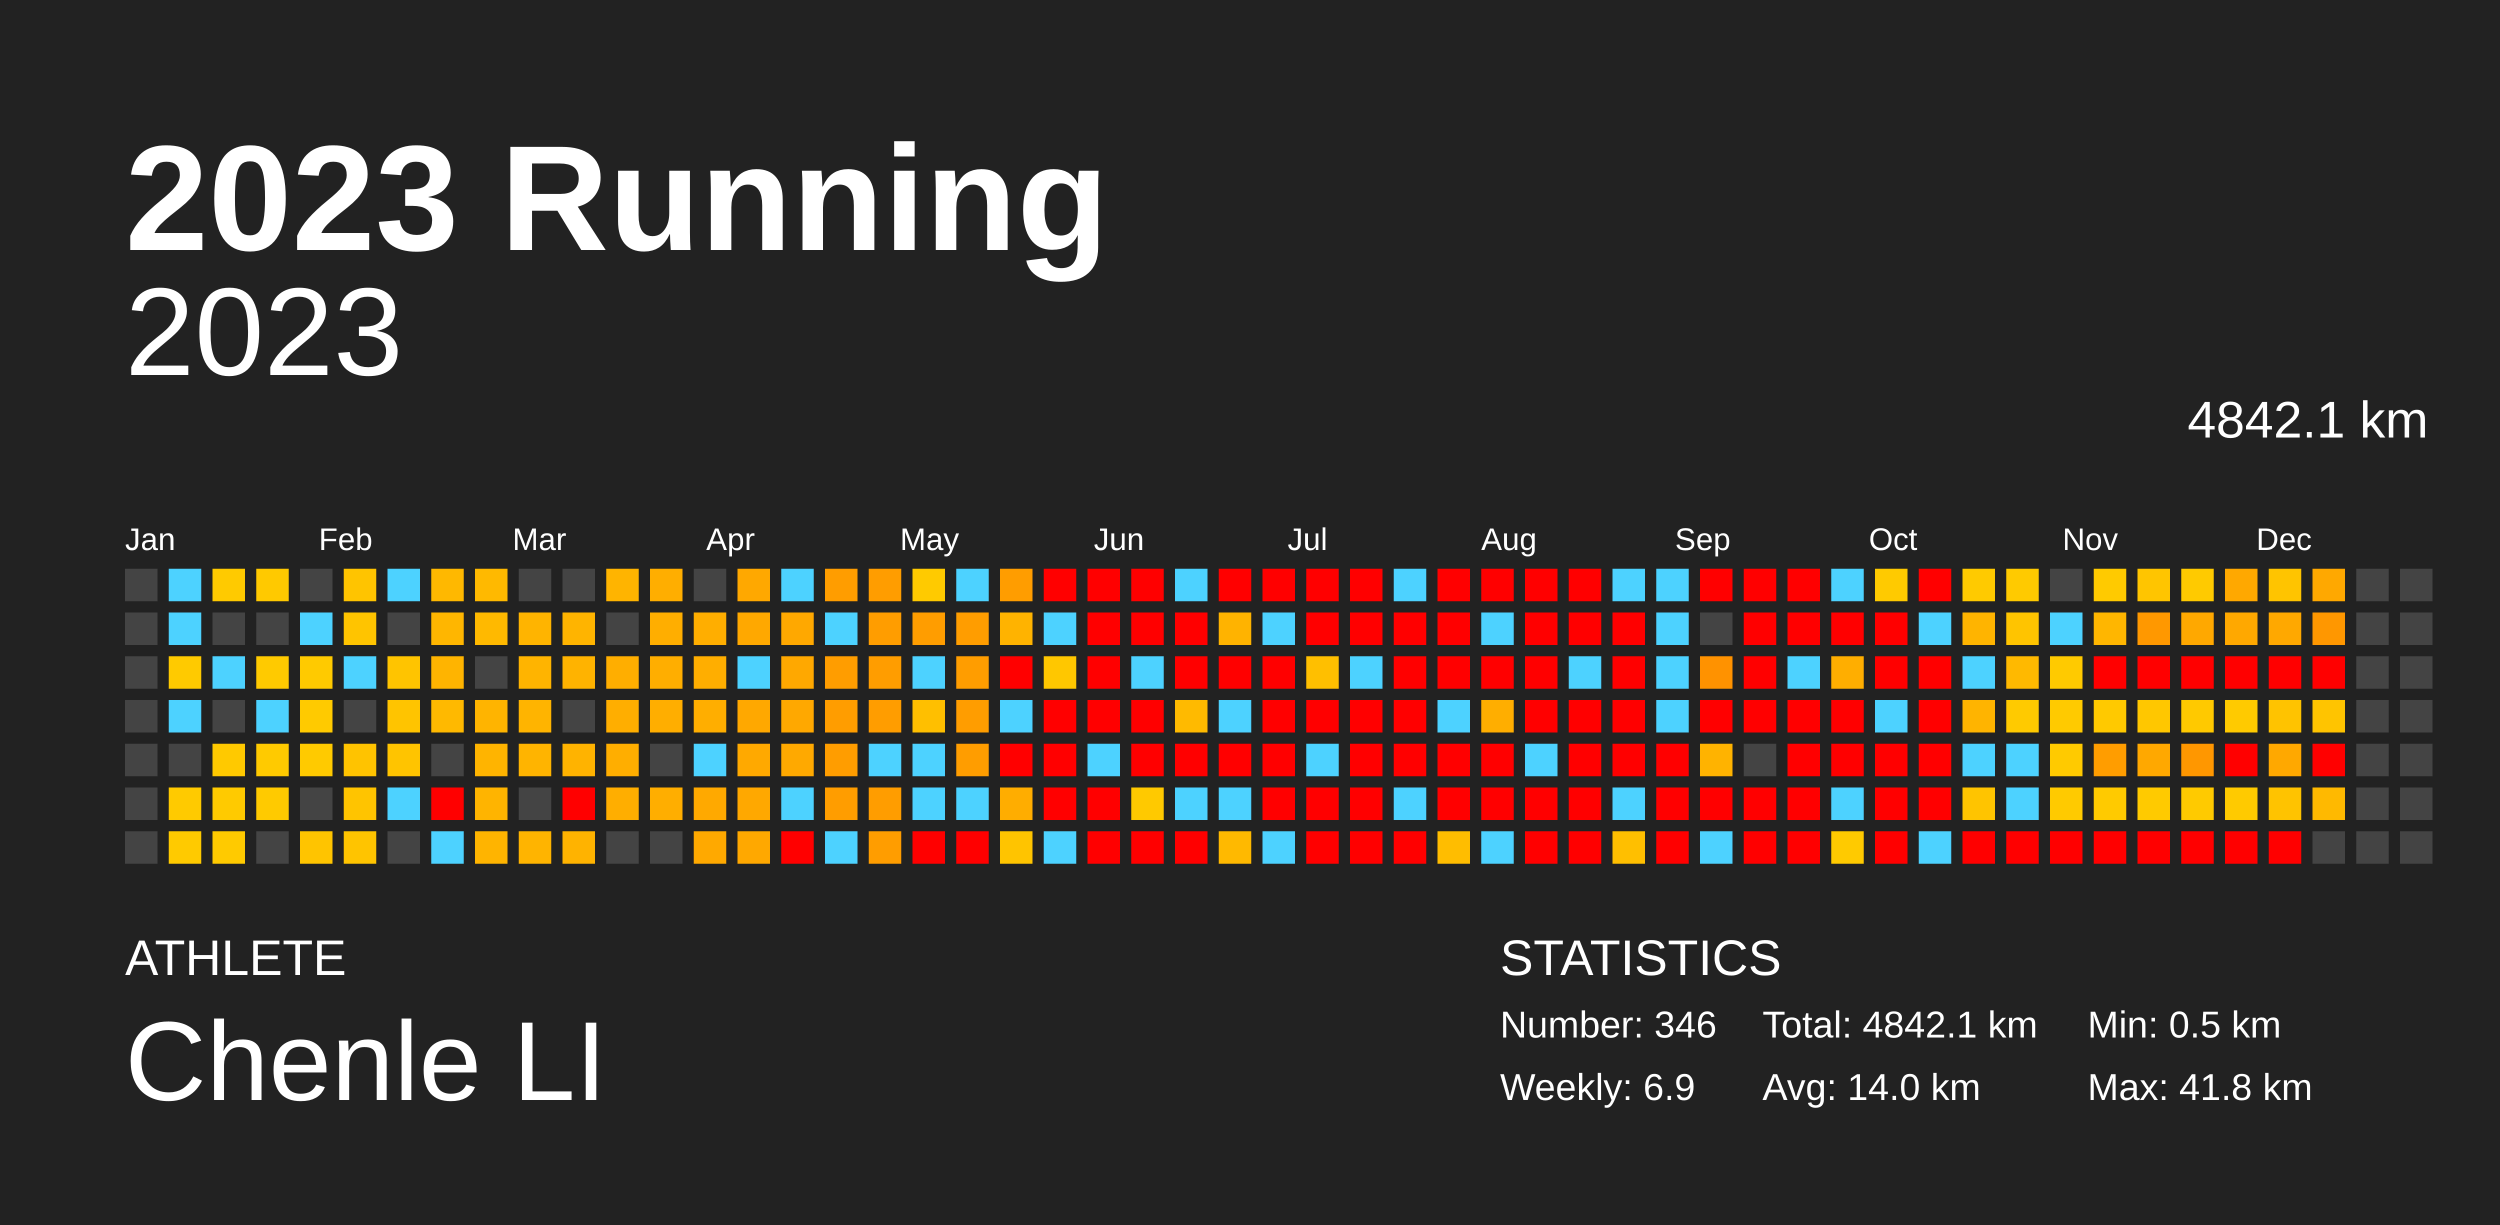
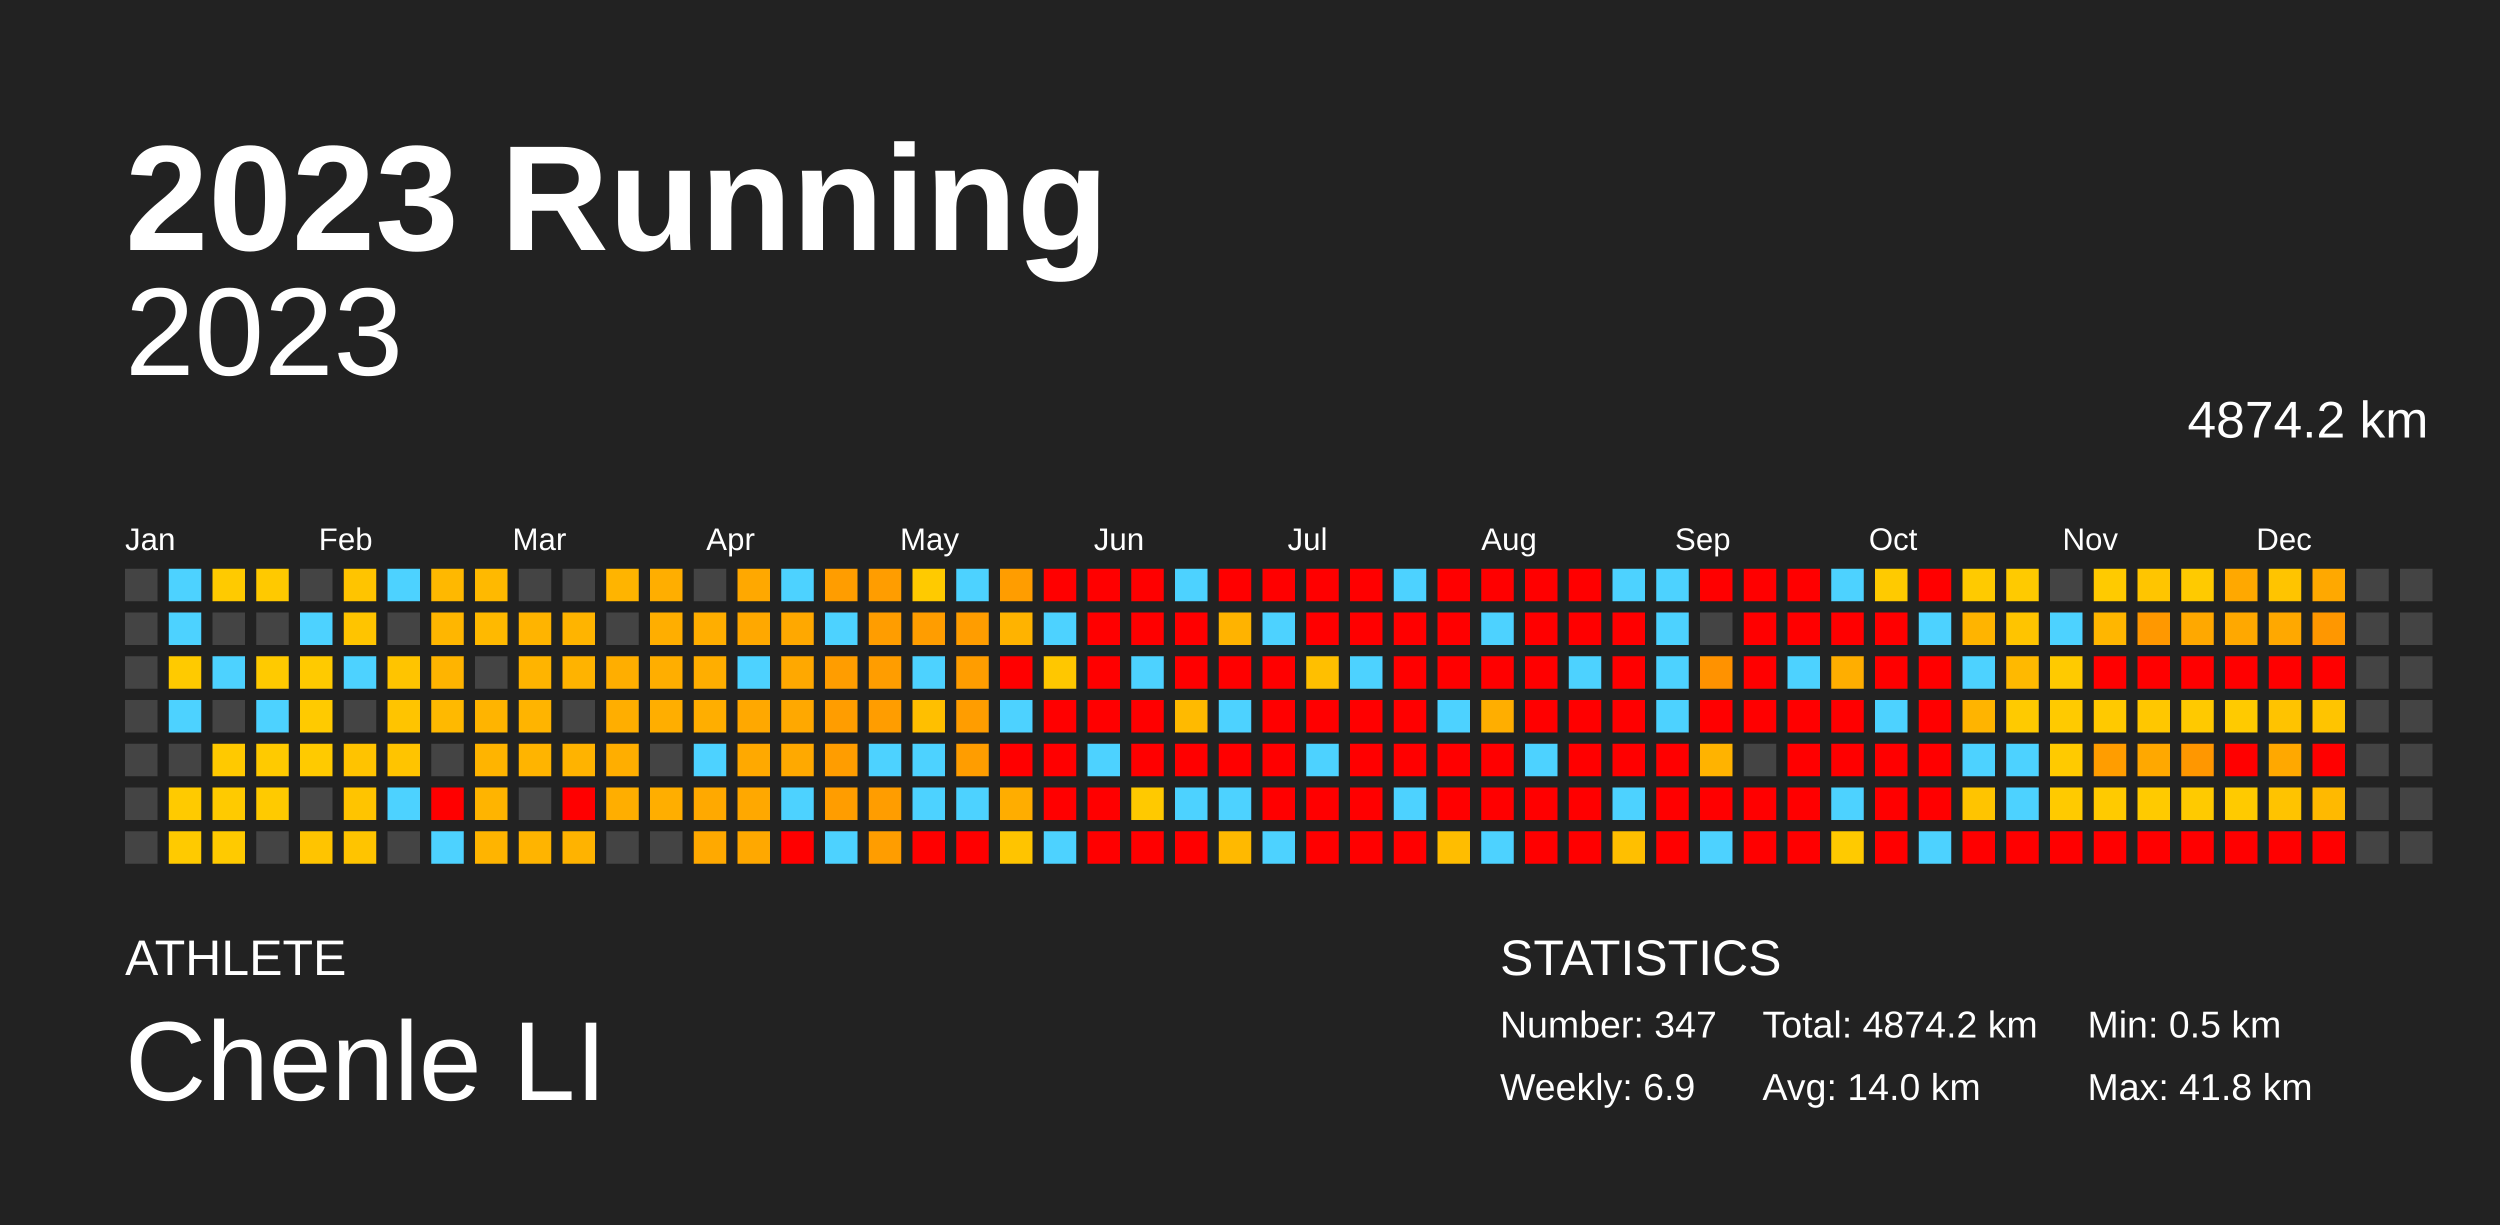
<svg xmlns="http://www.w3.org/2000/svg" baseProfile="full" height="98mm" version="1.1" viewBox="0,0,200,98" width="200mm">
  <defs />
  <rect fill="#222222" height="98" width="200" x="0" y="0" />
  <text fill="#FFFFFF" style="font-size:12px; font-family:Arial; font-weight:bold;" x="10" y="20">2023 Running</text>
  <text fill="#FFFFFF" style="font-size:4px; font-family:Arial" x="10" y="78">ATHLETE</text>
  <text fill="#FFFFFF" style="font-size:9px; font-family:Arial" x="10" y="88">Chenle LI</text>
  <text fill="#FFFFFF" style="font-size:4px; font-family:Arial" x="120" y="78">STATISTICS</text>
-   <text fill="#FFFFFF" style="font-size:3px; font-family:Arial" x="120" y="83">Number: 346</text>
+   <text fill="#FFFFFF" style="font-size:3px; font-family:Arial" x="120" y="83">Number: 347</text>
  <text fill="#FFFFFF" style="font-size:3px; font-family:Arial" x="120" y="88">Weekly: 6.9</text>
-   <text fill="#FFFFFF" style="font-size:3px; font-family:Arial" x="141" y="83">Total: 4842.1 km</text>
+   <text fill="#FFFFFF" style="font-size:3px; font-family:Arial" x="141" y="83">Total: 4874.2 km</text>
  <text fill="#FFFFFF" style="font-size:3px; font-family:Arial" x="141" y="88">Avg: 14.0 km</text>
  <text fill="#FFFFFF" style="font-size:3px; font-family:Arial" x="167" y="83">Min: 0.5 km</text>
  <text fill="#FFFFFF" style="font-size:3px; font-family:Arial" x="167" y="88">Max: 41.8 km</text>
  <text alignment-baseline="hanging" fill="#FFFFFF" style="font-size:10.0px; font-family:Arial;" x="10" y="30">2023</text>
-   <text alignment-baseline="hanging" fill="#FFFFFF" style="font-size:4.125px; font-family:Arial;" x="175" y="35">4842.1 km</text>
+   <text alignment-baseline="hanging" fill="#FFFFFF" style="font-size:4.125px; font-family:Arial;" x="175" y="35">4874.2 km</text>
  <text fill="#FFFFFF" style="font-size:2.5px; font-family:Arial" x="10.0" y="44">Jan</text>
  <text fill="#FFFFFF" style="font-size:2.5px; font-family:Arial" x="25.5" y="44">Feb</text>
  <text fill="#FFFFFF" style="font-size:2.5px; font-family:Arial" x="41.0" y="44">Mar</text>
  <text fill="#FFFFFF" style="font-size:2.5px; font-family:Arial" x="56.5" y="44">Apr</text>
  <text fill="#FFFFFF" style="font-size:2.5px; font-family:Arial" x="72.0" y="44">May</text>
  <text fill="#FFFFFF" style="font-size:2.5px; font-family:Arial" x="87.5" y="44">Jun</text>
  <text fill="#FFFFFF" style="font-size:2.5px; font-family:Arial" x="103.0" y="44">Jul</text>
  <text fill="#FFFFFF" style="font-size:2.5px; font-family:Arial" x="118.5" y="44">Aug</text>
  <text fill="#FFFFFF" style="font-size:2.5px; font-family:Arial" x="134.0" y="44">Sep</text>
  <text fill="#FFFFFF" style="font-size:2.5px; font-family:Arial" x="149.5" y="44">Oct</text>
  <text fill="#FFFFFF" style="font-size:2.5px; font-family:Arial" x="165.0" y="44">Nov</text>
  <text fill="#FFFFFF" style="font-size:2.5px; font-family:Arial" x="180.5" y="44">Dec</text>
  <rect fill="#444444" height="2.6" width="2.6" x="10.0" y="45.5" />
  <rect fill="#444444" height="2.6" width="2.6" x="10.0" y="49.0" />
  <rect fill="#444444" height="2.6" width="2.6" x="10.0" y="52.5" />
  <rect fill="#444444" height="2.6" width="2.6" x="10.0" y="56.0" />
  <rect fill="#444444" height="2.6" width="2.6" x="10.0" y="59.5" />
  <rect fill="#444444" height="2.6" width="2.6" x="10.0" y="63.0" />
  <rect fill="#444444" height="2.6" width="2.6" x="10.0" y="66.5" />
  <rect fill="#4dd2ff" height="2.6" width="2.6" x="13.5" y="45.5" />
  <rect fill="#4dd2ff" height="2.6" width="2.6" x="13.5" y="49.0" />
  <rect fill="#ffca00" height="2.6" width="2.6" x="13.5" y="52.5" />
  <rect fill="#4dd2ff" height="2.6" width="2.6" x="13.5" y="56.0" />
  <rect fill="#444444" height="2.6" width="2.6" x="13.5" y="59.5" />
  <rect fill="#ffca00" height="2.6" width="2.6" x="13.5" y="63.0" />
  <rect fill="#ffca00" height="2.6" width="2.6" x="13.5" y="66.5" />
  <rect fill="#ffca00" height="2.6" width="2.6" x="17.0" y="45.5" />
  <rect fill="#444444" height="2.6" width="2.6" x="17.0" y="49.0" />
  <rect fill="#4dd2ff" height="2.6" width="2.6" x="17.0" y="52.5" />
  <rect fill="#444444" height="2.6" width="2.6" x="17.0" y="56.0" />
  <rect fill="#ffc900" height="2.6" width="2.6" x="17.0" y="59.5" />
  <rect fill="#ffca00" height="2.6" width="2.6" x="17.0" y="63.0" />
  <rect fill="#ffca00" height="2.6" width="2.6" x="17.0" y="66.5" />
  <rect fill="#ffc900" height="2.6" width="2.6" x="20.5" y="45.5" />
  <rect fill="#444444" height="2.6" width="2.6" x="20.5" y="49.0" />
  <rect fill="#ffca00" height="2.6" width="2.6" x="20.5" y="52.5" />
  <rect fill="#4dd2ff" height="2.6" width="2.6" x="20.5" y="56.0" />
  <rect fill="#ffca00" height="2.6" width="2.6" x="20.5" y="59.5" />
  <rect fill="#ffca00" height="2.6" width="2.6" x="20.5" y="63.0" />
  <rect fill="#444444" height="2.6" width="2.6" x="20.5" y="66.5" />
  <rect fill="#444444" height="2.6" width="2.6" x="24.0" y="45.5" />
  <rect fill="#4dd2ff" height="2.6" width="2.6" x="24.0" y="49.0" />
  <rect fill="#ffca00" height="2.6" width="2.6" x="24.0" y="52.5" />
  <rect fill="#ffca00" height="2.6" width="2.6" x="24.0" y="56.0" />
  <rect fill="#ffca00" height="2.6" width="2.6" x="24.0" y="59.5" />
  <rect fill="#444444" height="2.6" width="2.6" x="24.0" y="63.0" />
  <rect fill="#ffc400" height="2.6" width="2.6" x="24.0" y="66.5" />
  <rect fill="#ffc400" height="2.6" width="2.6" x="27.5" y="45.5" />
  <rect fill="#ffc400" height="2.6" width="2.6" x="27.5" y="49.0" />
  <rect fill="#4dd2ff" height="2.6" width="2.6" x="27.5" y="52.5" />
  <rect fill="#444444" height="2.6" width="2.6" x="27.5" y="56.0" />
  <rect fill="#ffc300" height="2.6" width="2.6" x="27.5" y="59.5" />
  <rect fill="#ffc400" height="2.6" width="2.6" x="27.5" y="63.0" />
  <rect fill="#ffc400" height="2.6" width="2.6" x="27.5" y="66.5" />
  <rect fill="#4dd2ff" height="2.6" width="2.6" x="31.0" y="45.5" />
  <rect fill="#444444" height="2.6" width="2.6" x="31.0" y="49.0" />
  <rect fill="#ffc400" height="2.6" width="2.6" x="31.0" y="52.5" />
  <rect fill="#ffc400" height="2.6" width="2.6" x="31.0" y="56.0" />
  <rect fill="#ffc400" height="2.6" width="2.6" x="31.0" y="59.5" />
  <rect fill="#4dd2ff" height="2.6" width="2.6" x="31.0" y="63.0" />
  <rect fill="#444444" height="2.6" width="2.6" x="31.0" y="66.5" />
  <rect fill="#ffb800" height="2.6" width="2.6" x="34.5" y="45.5" />
  <rect fill="#ffb600" height="2.6" width="2.6" x="34.5" y="49.0" />
  <rect fill="#ffb400" height="2.6" width="2.6" x="34.5" y="52.5" />
  <rect fill="#ffb900" height="2.6" width="2.6" x="34.5" y="56.0" />
  <rect fill="#444444" height="2.6" width="2.6" x="34.5" y="59.5" />
  <rect fill="red" height="2.6" width="2.6" x="34.5" y="63.0" />
  <rect fill="#4dd2ff" height="2.6" width="2.6" x="34.5" y="66.5" />
  <rect fill="#ffb900" height="2.6" width="2.6" x="38.0" y="45.5" />
  <rect fill="#ffb900" height="2.6" width="2.6" x="38.0" y="49.0" />
  <rect fill="#444444" height="2.6" width="2.6" x="38.0" y="52.5" />
  <rect fill="#ffb400" height="2.6" width="2.6" x="38.0" y="56.0" />
  <rect fill="#ffb400" height="2.6" width="2.6" x="38.0" y="59.5" />
  <rect fill="#ffb400" height="2.6" width="2.6" x="38.0" y="63.0" />
  <rect fill="#ffb400" height="2.6" width="2.6" x="38.0" y="66.5" />
  <rect fill="#444444" height="2.6" width="2.6" x="41.5" y="45.5" />
  <rect fill="#ffb400" height="2.6" width="2.6" x="41.5" y="49.0" />
  <rect fill="#ffb400" height="2.6" width="2.6" x="41.5" y="52.5" />
  <rect fill="#ffb400" height="2.6" width="2.6" x="41.5" y="56.0" />
  <rect fill="#ffb400" height="2.6" width="2.6" x="41.5" y="59.5" />
  <rect fill="#444444" height="2.6" width="2.6" x="41.5" y="63.0" />
  <rect fill="#ffb400" height="2.6" width="2.6" x="41.5" y="66.5" />
  <rect fill="#444444" height="2.6" width="2.6" x="45.0" y="45.5" />
  <rect fill="#ffb400" height="2.6" width="2.6" x="45.0" y="49.0" />
  <rect fill="#ffb300" height="2.6" width="2.6" x="45.0" y="52.5" />
  <rect fill="#444444" height="2.6" width="2.6" x="45.0" y="56.0" />
  <rect fill="#ffb300" height="2.6" width="2.6" x="45.0" y="59.5" />
  <rect fill="red" height="2.6" width="2.6" x="45.0" y="63.0" />
  <rect fill="#ffb300" height="2.6" width="2.6" x="45.0" y="66.5" />
  <rect fill="#ffb400" height="2.6" width="2.6" x="48.5" y="45.5" />
  <rect fill="#444444" height="2.6" width="2.6" x="48.5" y="49.0" />
  <rect fill="#ffae00" height="2.6" width="2.6" x="48.5" y="52.5" />
  <rect fill="#ffae00" height="2.6" width="2.6" x="48.5" y="56.0" />
  <rect fill="#ffae00" height="2.6" width="2.6" x="48.5" y="59.5" />
  <rect fill="#ffae00" height="2.6" width="2.6" x="48.5" y="63.0" />
  <rect fill="#444444" height="2.6" width="2.6" x="48.5" y="66.5" />
  <rect fill="#ffae00" height="2.6" width="2.6" x="52.0" y="45.5" />
  <rect fill="#ffae00" height="2.6" width="2.6" x="52.0" y="49.0" />
  <rect fill="#ffae00" height="2.6" width="2.6" x="52.0" y="52.5" />
  <rect fill="#ffae00" height="2.6" width="2.6" x="52.0" y="56.0" />
  <rect fill="#444444" height="2.6" width="2.6" x="52.0" y="59.5" />
  <rect fill="#ffae00" height="2.6" width="2.6" x="52.0" y="63.0" />
  <rect fill="#444444" height="2.6" width="2.6" x="52.0" y="66.5" />
  <rect fill="#444444" height="2.6" width="2.6" x="55.5" y="45.5" />
  <rect fill="#ffae00" height="2.6" width="2.6" x="55.5" y="49.0" />
  <rect fill="#ffae00" height="2.6" width="2.6" x="55.5" y="52.5" />
  <rect fill="#ffae00" height="2.6" width="2.6" x="55.5" y="56.0" />
  <rect fill="#4dd2ff" height="2.6" width="2.6" x="55.5" y="59.5" />
  <rect fill="#ffa900" height="2.6" width="2.6" x="55.5" y="63.0" />
  <rect fill="#ffa900" height="2.6" width="2.6" x="55.5" y="66.5" />
  <rect fill="#ffa800" height="2.6" width="2.6" x="59.0" y="45.5" />
  <rect fill="#ffa800" height="2.6" width="2.6" x="59.0" y="49.0" />
  <rect fill="#4dd2ff" height="2.6" width="2.6" x="59.0" y="52.5" />
  <rect fill="#ffa800" height="2.6" width="2.6" x="59.0" y="56.0" />
  <rect fill="#ffa900" height="2.6" width="2.6" x="59.0" y="59.5" />
  <rect fill="#ffa800" height="2.6" width="2.6" x="59.0" y="63.0" />
  <rect fill="#ffa800" height="2.6" width="2.6" x="59.0" y="66.5" />
  <rect fill="#4dd2ff" height="2.6" width="2.6" x="62.5" y="45.5" />
  <rect fill="#ffa800" height="2.6" width="2.6" x="62.5" y="49.0" />
  <rect fill="#ffa800" height="2.6" width="2.6" x="62.5" y="52.5" />
  <rect fill="#ffa800" height="2.6" width="2.6" x="62.5" y="56.0" />
  <rect fill="#ffa900" height="2.6" width="2.6" x="62.5" y="59.5" />
  <rect fill="#4dd2ff" height="2.6" width="2.6" x="62.5" y="63.0" />
  <rect fill="red" height="2.6" width="2.6" x="62.5" y="66.5" />
  <rect fill="#ff9d00" height="2.6" width="2.6" x="66.0" y="45.5" />
  <rect fill="#4dd2ff" height="2.6" width="2.6" x="66.0" y="49.0" />
  <rect fill="#ff9d00" height="2.6" width="2.6" x="66.0" y="52.5" />
  <rect fill="#ff9d00" height="2.6" width="2.6" x="66.0" y="56.0" />
  <rect fill="#ff9d00" height="2.6" width="2.6" x="66.0" y="59.5" />
  <rect fill="#ff9d00" height="2.6" width="2.6" x="66.0" y="63.0" />
  <rect fill="#4dd2ff" height="2.6" width="2.6" x="66.0" y="66.5" />
  <rect fill="#ff9d00" height="2.6" width="2.6" x="69.5" y="45.5" />
  <rect fill="#ff9d00" height="2.6" width="2.6" x="69.5" y="49.0" />
  <rect fill="#ff9d00" height="2.6" width="2.6" x="69.5" y="52.5" />
  <rect fill="#ff9d00" height="2.6" width="2.6" x="69.5" y="56.0" />
  <rect fill="#4dd2ff" height="2.6" width="2.6" x="69.5" y="59.5" />
  <rect fill="#ff9d00" height="2.6" width="2.6" x="69.5" y="63.0" />
  <rect fill="#ff9d00" height="2.6" width="2.6" x="69.5" y="66.5" />
  <rect fill="#ffca00" height="2.6" width="2.6" x="73.0" y="45.5" />
  <rect fill="#ff9d00" height="2.6" width="2.6" x="73.0" y="49.0" />
  <rect fill="#4dd2ff" height="2.6" width="2.6" x="73.0" y="52.5" />
  <rect fill="#ffbf00" height="2.6" width="2.6" x="73.0" y="56.0" />
  <rect fill="#4dd2ff" height="2.6" width="2.6" x="73.0" y="59.5" />
  <rect fill="#4dd2ff" height="2.6" width="2.6" x="73.0" y="63.0" />
  <rect fill="red" height="2.6" width="2.6" x="73.0" y="66.5" />
  <rect fill="#4dd2ff" height="2.6" width="2.6" x="76.5" y="45.5" />
  <rect fill="#ff9d00" height="2.6" width="2.6" x="76.5" y="49.0" />
  <rect fill="#ff9d00" height="2.6" width="2.6" x="76.5" y="52.5" />
  <rect fill="#ff9d00" height="2.6" width="2.6" x="76.5" y="56.0" />
  <rect fill="#ff9d00" height="2.6" width="2.6" x="76.5" y="59.5" />
  <rect fill="#4dd2ff" height="2.6" width="2.6" x="76.5" y="63.0" />
  <rect fill="red" height="2.6" width="2.6" x="76.5" y="66.5" />
  <rect fill="#ff9d00" height="2.6" width="2.6" x="80.0" y="45.5" />
  <rect fill="#ffb300" height="2.6" width="2.6" x="80.0" y="49.0" />
  <rect fill="red" height="2.6" width="2.6" x="80.0" y="52.5" />
  <rect fill="#4dd2ff" height="2.6" width="2.6" x="80.0" y="56.0" />
  <rect fill="red" height="2.6" width="2.6" x="80.0" y="59.5" />
  <rect fill="#ffad00" height="2.6" width="2.6" x="80.0" y="63.0" />
  <rect fill="#ffc400" height="2.6" width="2.6" x="80.0" y="66.5" />
  <rect fill="red" height="2.6" width="2.6" x="83.5" y="45.5" />
  <rect fill="#4dd2ff" height="2.6" width="2.6" x="83.5" y="49.0" />
  <rect fill="#ffc700" height="2.6" width="2.6" x="83.5" y="52.5" />
  <rect fill="red" height="2.6" width="2.6" x="83.5" y="56.0" />
  <rect fill="red" height="2.6" width="2.6" x="83.5" y="59.5" />
  <rect fill="red" height="2.6" width="2.6" x="83.5" y="63.0" />
  <rect fill="#4dd2ff" height="2.6" width="2.6" x="83.5" y="66.5" />
  <rect fill="red" height="2.6" width="2.6" x="87.0" y="45.5" />
  <rect fill="red" height="2.6" width="2.6" x="87.0" y="49.0" />
  <rect fill="red" height="2.6" width="2.6" x="87.0" y="52.5" />
  <rect fill="red" height="2.6" width="2.6" x="87.0" y="56.0" />
  <rect fill="#4dd2ff" height="2.6" width="2.6" x="87.0" y="59.5" />
  <rect fill="red" height="2.6" width="2.6" x="87.0" y="63.0" />
  <rect fill="red" height="2.6" width="2.6" x="87.0" y="66.5" />
  <rect fill="red" height="2.6" width="2.6" x="90.5" y="45.5" />
  <rect fill="red" height="2.6" width="2.6" x="90.5" y="49.0" />
  <rect fill="#4dd2ff" height="2.6" width="2.6" x="90.5" y="52.5" />
  <rect fill="red" height="2.6" width="2.6" x="90.5" y="56.0" />
  <rect fill="red" height="2.6" width="2.6" x="90.5" y="59.5" />
  <rect fill="#ffc900" height="2.6" width="2.6" x="90.5" y="63.0" />
  <rect fill="red" height="2.6" width="2.6" x="90.5" y="66.5" />
  <rect fill="#4dd2ff" height="2.6" width="2.6" x="94.0" y="45.5" />
  <rect fill="red" height="2.6" width="2.6" x="94.0" y="49.0" />
  <rect fill="red" height="2.6" width="2.6" x="94.0" y="52.5" />
  <rect fill="#ffba00" height="2.6" width="2.6" x="94.0" y="56.0" />
  <rect fill="red" height="2.6" width="2.6" x="94.0" y="59.5" />
  <rect fill="#4dd2ff" height="2.6" width="2.6" x="94.0" y="63.0" />
  <rect fill="red" height="2.6" width="2.6" x="94.0" y="66.5" />
  <rect fill="red" height="2.6" width="2.6" x="97.5" y="45.5" />
  <rect fill="#ffb300" height="2.6" width="2.6" x="97.5" y="49.0" />
  <rect fill="red" height="2.6" width="2.6" x="97.5" y="52.5" />
  <rect fill="#4dd2ff" height="2.6" width="2.6" x="97.5" y="56.0" />
  <rect fill="red" height="2.6" width="2.6" x="97.5" y="59.5" />
  <rect fill="#4dd2ff" height="2.6" width="2.6" x="97.5" y="63.0" />
  <rect fill="#ffb900" height="2.6" width="2.6" x="97.5" y="66.5" />
  <rect fill="red" height="2.6" width="2.6" x="101.0" y="45.5" />
  <rect fill="#4dd2ff" height="2.6" width="2.6" x="101.0" y="49.0" />
  <rect fill="red" height="2.6" width="2.6" x="101.0" y="52.5" />
  <rect fill="red" height="2.6" width="2.6" x="101.0" y="56.0" />
  <rect fill="red" height="2.6" width="2.6" x="101.0" y="59.5" />
  <rect fill="red" height="2.6" width="2.6" x="101.0" y="63.0" />
  <rect fill="#4dd2ff" height="2.6" width="2.6" x="101.0" y="66.5" />
  <rect fill="red" height="2.6" width="2.6" x="104.5" y="45.5" />
  <rect fill="red" height="2.6" width="2.6" x="104.5" y="49.0" />
  <rect fill="#ffbf00" height="2.6" width="2.6" x="104.5" y="52.5" />
  <rect fill="red" height="2.6" width="2.6" x="104.5" y="56.0" />
  <rect fill="#4dd2ff" height="2.6" width="2.6" x="104.5" y="59.5" />
  <rect fill="red" height="2.6" width="2.6" x="104.5" y="63.0" />
  <rect fill="red" height="2.6" width="2.6" x="104.5" y="66.5" />
  <rect fill="red" height="2.6" width="2.6" x="108.0" y="45.5" />
  <rect fill="red" height="2.6" width="2.6" x="108.0" y="49.0" />
  <rect fill="#4dd2ff" height="2.6" width="2.6" x="108.0" y="52.5" />
  <rect fill="red" height="2.6" width="2.6" x="108.0" y="56.0" />
  <rect fill="red" height="2.6" width="2.6" x="108.0" y="59.5" />
  <rect fill="red" height="2.6" width="2.6" x="108.0" y="63.0" />
  <rect fill="red" height="2.6" width="2.6" x="108.0" y="66.5" />
  <rect fill="#4dd2ff" height="2.6" width="2.6" x="111.5" y="45.5" />
  <rect fill="red" height="2.6" width="2.6" x="111.5" y="49.0" />
  <rect fill="red" height="2.6" width="2.6" x="111.5" y="52.5" />
  <rect fill="red" height="2.6" width="2.6" x="111.5" y="56.0" />
  <rect fill="red" height="2.6" width="2.6" x="111.5" y="59.5" />
  <rect fill="#4dd2ff" height="2.6" width="2.6" x="111.5" y="63.0" />
  <rect fill="red" height="2.6" width="2.6" x="111.5" y="66.5" />
  <rect fill="red" height="2.6" width="2.6" x="115.0" y="45.5" />
  <rect fill="red" height="2.6" width="2.6" x="115.0" y="49.0" />
  <rect fill="red" height="2.6" width="2.6" x="115.0" y="52.5" />
  <rect fill="#4dd2ff" height="2.6" width="2.6" x="115.0" y="56.0" />
  <rect fill="red" height="2.6" width="2.6" x="115.0" y="59.5" />
  <rect fill="red" height="2.6" width="2.6" x="115.0" y="63.0" />
  <rect fill="#ffbd00" height="2.6" width="2.6" x="115.0" y="66.5" />
  <rect fill="red" height="2.6" width="2.6" x="118.5" y="45.5" />
  <rect fill="#4dd2ff" height="2.6" width="2.6" x="118.5" y="49.0" />
  <rect fill="red" height="2.6" width="2.6" x="118.5" y="52.5" />
  <rect fill="#ffae00" height="2.6" width="2.6" x="118.5" y="56.0" />
  <rect fill="red" height="2.6" width="2.6" x="118.5" y="59.5" />
  <rect fill="red" height="2.6" width="2.6" x="118.5" y="63.0" />
  <rect fill="#4dd2ff" height="2.6" width="2.6" x="118.5" y="66.5" />
  <rect fill="red" height="2.6" width="2.6" x="122.0" y="45.5" />
  <rect fill="red" height="2.6" width="2.6" x="122.0" y="49.0" />
  <rect fill="red" height="2.6" width="2.6" x="122.0" y="52.5" />
  <rect fill="red" height="2.6" width="2.6" x="122.0" y="56.0" />
  <rect fill="#4dd2ff" height="2.6" width="2.6" x="122.0" y="59.5" />
  <rect fill="red" height="2.6" width="2.6" x="122.0" y="63.0" />
  <rect fill="red" height="2.6" width="2.6" x="122.0" y="66.5" />
  <rect fill="red" height="2.6" width="2.6" x="125.5" y="45.5" />
  <rect fill="red" height="2.6" width="2.6" x="125.5" y="49.0" />
  <rect fill="#4dd2ff" height="2.6" width="2.6" x="125.5" y="52.5" />
  <rect fill="red" height="2.6" width="2.6" x="125.5" y="56.0" />
  <rect fill="red" height="2.6" width="2.6" x="125.5" y="59.5" />
  <rect fill="red" height="2.6" width="2.6" x="125.5" y="63.0" />
  <rect fill="red" height="2.6" width="2.6" x="125.5" y="66.5" />
  <rect fill="#4dd2ff" height="2.6" width="2.6" x="129.0" y="45.5" />
  <rect fill="red" height="2.6" width="2.6" x="129.0" y="49.0" />
  <rect fill="red" height="2.6" width="2.6" x="129.0" y="52.5" />
  <rect fill="red" height="2.6" width="2.6" x="129.0" y="56.0" />
  <rect fill="red" height="2.6" width="2.6" x="129.0" y="59.5" />
  <rect fill="#4dd2ff" height="2.6" width="2.6" x="129.0" y="63.0" />
  <rect fill="#ffbf00" height="2.6" width="2.6" x="129.0" y="66.5" />
  <rect fill="#4dd2ff" height="2.6" width="2.6" x="132.5" y="45.5" />
  <rect fill="#4dd2ff" height="2.6" width="2.6" x="132.5" y="49.0" />
  <rect fill="#4dd2ff" height="2.6" width="2.6" x="132.5" y="52.5" />
  <rect fill="#4dd2ff" height="2.6" width="2.6" x="132.5" y="56.0" />
  <rect fill="red" height="2.6" width="2.6" x="132.5" y="59.5" />
  <rect fill="red" height="2.6" width="2.6" x="132.5" y="63.0" />
  <rect fill="red" height="2.6" width="2.6" x="132.5" y="66.5" />
  <rect fill="red" height="2.6" width="2.6" x="136.0" y="45.5" />
  <rect fill="#444444" height="2.6" width="2.6" x="136.0" y="49.0" />
  <rect fill="#ff9200" height="2.6" width="2.6" x="136.0" y="52.5" />
  <rect fill="red" height="2.6" width="2.6" x="136.0" y="56.0" />
  <rect fill="#ffb300" height="2.6" width="2.6" x="136.0" y="59.5" />
  <rect fill="red" height="2.6" width="2.6" x="136.0" y="63.0" />
  <rect fill="#4dd2ff" height="2.6" width="2.6" x="136.0" y="66.5" />
  <rect fill="red" height="2.6" width="2.6" x="139.5" y="45.5" />
  <rect fill="red" height="2.6" width="2.6" x="139.5" y="49.0" />
  <rect fill="red" height="2.6" width="2.6" x="139.5" y="52.5" />
  <rect fill="red" height="2.6" width="2.6" x="139.5" y="56.0" />
  <rect fill="#444444" height="2.6" width="2.6" x="139.5" y="59.5" />
  <rect fill="red" height="2.6" width="2.6" x="139.5" y="63.0" />
  <rect fill="red" height="2.6" width="2.6" x="139.5" y="66.5" />
  <rect fill="red" height="2.6" width="2.6" x="143.0" y="45.5" />
  <rect fill="red" height="2.6" width="2.6" x="143.0" y="49.0" />
  <rect fill="#4dd2ff" height="2.6" width="2.6" x="143.0" y="52.5" />
  <rect fill="red" height="2.6" width="2.6" x="143.0" y="56.0" />
  <rect fill="red" height="2.6" width="2.6" x="143.0" y="59.5" />
  <rect fill="red" height="2.6" width="2.6" x="143.0" y="63.0" />
  <rect fill="red" height="2.6" width="2.6" x="143.0" y="66.5" />
  <rect fill="#4dd2ff" height="2.6" width="2.6" x="146.5" y="45.5" />
  <rect fill="red" height="2.6" width="2.6" x="146.5" y="49.0" />
  <rect fill="#ffae00" height="2.6" width="2.6" x="146.5" y="52.5" />
  <rect fill="red" height="2.6" width="2.6" x="146.5" y="56.0" />
  <rect fill="red" height="2.6" width="2.6" x="146.5" y="59.5" />
  <rect fill="#4dd2ff" height="2.6" width="2.6" x="146.5" y="63.0" />
  <rect fill="#ffca00" height="2.6" width="2.6" x="146.5" y="66.5" />
  <rect fill="#ffca00" height="2.6" width="2.6" x="150.0" y="45.5" />
  <rect fill="red" height="2.6" width="2.6" x="150.0" y="49.0" />
  <rect fill="red" height="2.6" width="2.6" x="150.0" y="52.5" />
  <rect fill="#4dd2ff" height="2.6" width="2.6" x="150.0" y="56.0" />
  <rect fill="red" height="2.6" width="2.6" x="150.0" y="59.5" />
  <rect fill="red" height="2.6" width="2.6" x="150.0" y="63.0" />
  <rect fill="red" height="2.6" width="2.6" x="150.0" y="66.5" />
  <rect fill="red" height="2.6" width="2.6" x="153.5" y="45.5" />
  <rect fill="#4dd2ff" height="2.6" width="2.6" x="153.5" y="49.0" />
  <rect fill="red" height="2.6" width="2.6" x="153.5" y="52.5" />
  <rect fill="red" height="2.6" width="2.6" x="153.5" y="56.0" />
  <rect fill="red" height="2.6" width="2.6" x="153.5" y="59.5" />
  <rect fill="red" height="2.6" width="2.6" x="153.5" y="63.0" />
  <rect fill="#4dd2ff" height="2.6" width="2.6" x="153.5" y="66.5" />
  <rect fill="#ffca00" height="2.6" width="2.6" x="157.0" y="45.5" />
  <rect fill="#ffb400" height="2.6" width="2.6" x="157.0" y="49.0" />
  <rect fill="#4dd2ff" height="2.6" width="2.6" x="157.0" y="52.5" />
  <rect fill="#ffb400" height="2.6" width="2.6" x="157.0" y="56.0" />
  <rect fill="#4dd2ff" height="2.6" width="2.6" x="157.0" y="59.5" />
  <rect fill="#ffc400" height="2.6" width="2.6" x="157.0" y="63.0" />
  <rect fill="red" height="2.6" width="2.6" x="157.0" y="66.5" />
  <rect fill="#ffca00" height="2.6" width="2.6" x="160.5" y="45.5" />
  <rect fill="#ffc400" height="2.6" width="2.6" x="160.5" y="49.0" />
  <rect fill="#ffb900" height="2.6" width="2.6" x="160.5" y="52.5" />
  <rect fill="#ffca00" height="2.6" width="2.6" x="160.5" y="56.0" />
  <rect fill="#4dd2ff" height="2.6" width="2.6" x="160.5" y="59.5" />
  <rect fill="#4dd2ff" height="2.6" width="2.6" x="160.5" y="63.0" />
  <rect fill="red" height="2.6" width="2.6" x="160.5" y="66.5" />
  <rect fill="#444444" height="2.6" width="2.6" x="164.0" y="45.5" />
  <rect fill="#4dd2ff" height="2.6" width="2.6" x="164.0" y="49.0" />
  <rect fill="#ffca00" height="2.6" width="2.6" x="164.0" y="52.5" />
  <rect fill="#ffca00" height="2.6" width="2.6" x="164.0" y="56.0" />
  <rect fill="#ffca00" height="2.6" width="2.6" x="164.0" y="59.5" />
  <rect fill="#ffca00" height="2.6" width="2.6" x="164.0" y="63.0" />
  <rect fill="red" height="2.6" width="2.6" x="164.0" y="66.5" />
  <rect fill="#ffca00" height="2.6" width="2.6" x="167.5" y="45.5" />
  <rect fill="#ffb600" height="2.6" width="2.6" x="167.5" y="49.0" />
  <rect fill="red" height="2.6" width="2.6" x="167.5" y="52.5" />
  <rect fill="#ffc900" height="2.6" width="2.6" x="167.5" y="56.0" />
  <rect fill="#ff9d00" height="2.6" width="2.6" x="167.5" y="59.5" />
  <rect fill="#ffca00" height="2.6" width="2.6" x="167.5" y="63.0" />
  <rect fill="red" height="2.6" width="2.6" x="167.5" y="66.5" />
  <rect fill="#ffc500" height="2.6" width="2.6" x="171.0" y="45.5" />
  <rect fill="#ff9800" height="2.6" width="2.6" x="171.0" y="49.0" />
  <rect fill="red" height="2.6" width="2.6" x="171.0" y="52.5" />
  <rect fill="#ffc700" height="2.6" width="2.6" x="171.0" y="56.0" />
  <rect fill="#ffa800" height="2.6" width="2.6" x="171.0" y="59.5" />
  <rect fill="#ffca00" height="2.6" width="2.6" x="171.0" y="63.0" />
  <rect fill="red" height="2.6" width="2.6" x="171.0" y="66.5" />
  <rect fill="#ffca00" height="2.6" width="2.6" x="174.5" y="45.5" />
  <rect fill="#ffa800" height="2.6" width="2.6" x="174.5" y="49.0" />
  <rect fill="red" height="2.6" width="2.6" x="174.5" y="52.5" />
  <rect fill="#ffc900" height="2.6" width="2.6" x="174.5" y="56.0" />
  <rect fill="#ff9700" height="2.6" width="2.6" x="174.5" y="59.5" />
  <rect fill="#ffca00" height="2.6" width="2.6" x="174.5" y="63.0" />
  <rect fill="red" height="2.6" width="2.6" x="174.5" y="66.5" />
  <rect fill="#ffa800" height="2.6" width="2.6" x="178.0" y="45.5" />
  <rect fill="#ffa800" height="2.6" width="2.6" x="178.0" y="49.0" />
  <rect fill="red" height="2.6" width="2.6" x="178.0" y="52.5" />
  <rect fill="#ffca00" height="2.6" width="2.6" x="178.0" y="56.0" />
  <rect fill="red" height="2.6" width="2.6" x="178.0" y="59.5" />
  <rect fill="#ffca00" height="2.6" width="2.6" x="178.0" y="63.0" />
  <rect fill="red" height="2.6" width="2.6" x="178.0" y="66.5" />
  <rect fill="#ffc400" height="2.6" width="2.6" x="181.5" y="45.5" />
  <rect fill="#ffa800" height="2.6" width="2.6" x="181.5" y="49.0" />
  <rect fill="red" height="2.6" width="2.6" x="181.5" y="52.5" />
  <rect fill="#ffc300" height="2.6" width="2.6" x="181.5" y="56.0" />
  <rect fill="#ffa800" height="2.6" width="2.6" x="181.5" y="59.5" />
  <rect fill="#ffc300" height="2.6" width="2.6" x="181.5" y="63.0" />
  <rect fill="red" height="2.6" width="2.6" x="181.5" y="66.5" />
  <rect fill="#ffa800" height="2.6" width="2.6" x="185.0" y="45.5" />
  <rect fill="#ff9700" height="2.6" width="2.6" x="185.0" y="49.0" />
  <rect fill="red" height="2.6" width="2.6" x="185.0" y="52.5" />
  <rect fill="#ffc400" height="2.6" width="2.6" x="185.0" y="56.0" />
  <rect fill="red" height="2.6" width="2.6" x="185.0" y="59.5" />
  <rect fill="#ffb900" height="2.6" width="2.6" x="185.0" y="63.0" />
-   <rect fill="#444444" height="2.6" width="2.6" x="185.0" y="66.5" />
+   <rect fill="red" height="2.6" width="2.6" x="185.0" y="66.5" />
  <rect fill="#444444" height="2.6" width="2.6" x="188.5" y="45.5" />
  <rect fill="#444444" height="2.6" width="2.6" x="188.5" y="49.0" />
  <rect fill="#444444" height="2.6" width="2.6" x="188.5" y="52.5" />
  <rect fill="#444444" height="2.6" width="2.6" x="188.5" y="56.0" />
  <rect fill="#444444" height="2.6" width="2.6" x="188.5" y="59.5" />
  <rect fill="#444444" height="2.6" width="2.6" x="188.5" y="63.0" />
  <rect fill="#444444" height="2.6" width="2.6" x="188.5" y="66.5" />
  <rect fill="#444444" height="2.6" width="2.6" x="192.0" y="45.5" />
  <rect fill="#444444" height="2.6" width="2.6" x="192.0" y="49.0" />
  <rect fill="#444444" height="2.6" width="2.6" x="192.0" y="52.5" />
  <rect fill="#444444" height="2.6" width="2.6" x="192.0" y="56.0" />
  <rect fill="#444444" height="2.6" width="2.6" x="192.0" y="59.5" />
  <rect fill="#444444" height="2.6" width="2.6" x="192.0" y="63.0" />
  <rect fill="#444444" height="2.6" width="2.6" x="192.0" y="66.5" />
</svg>
